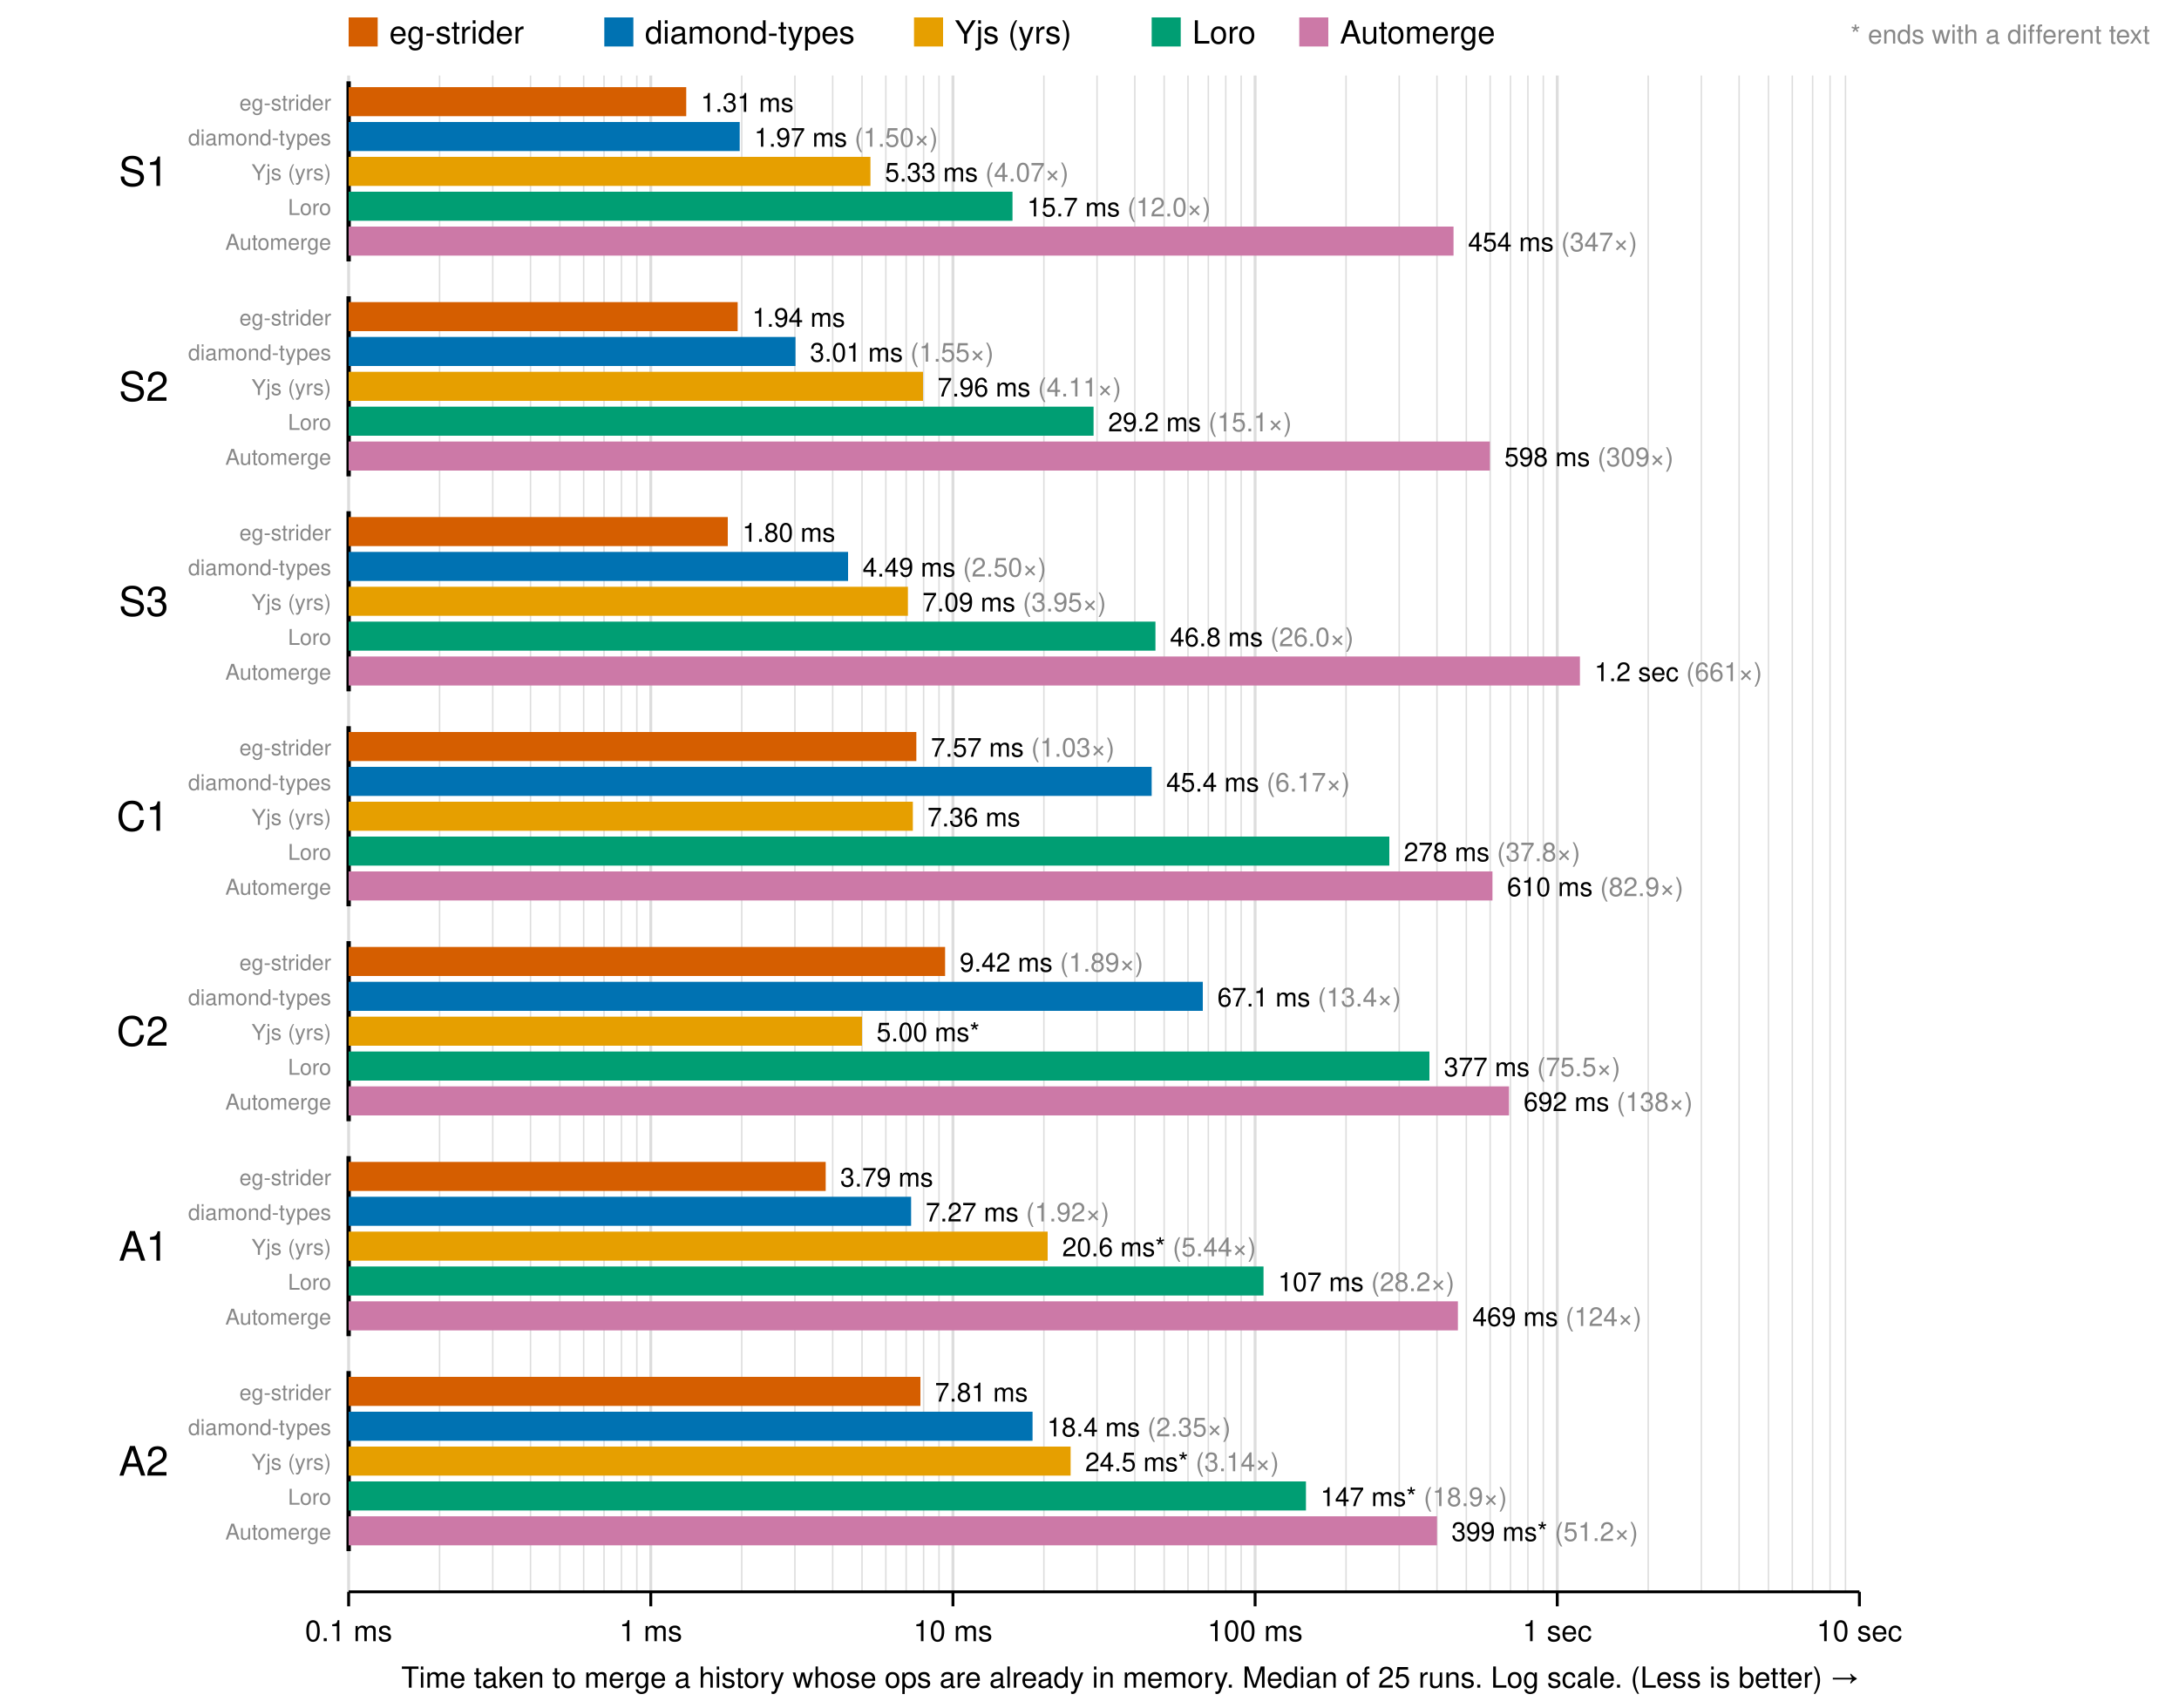
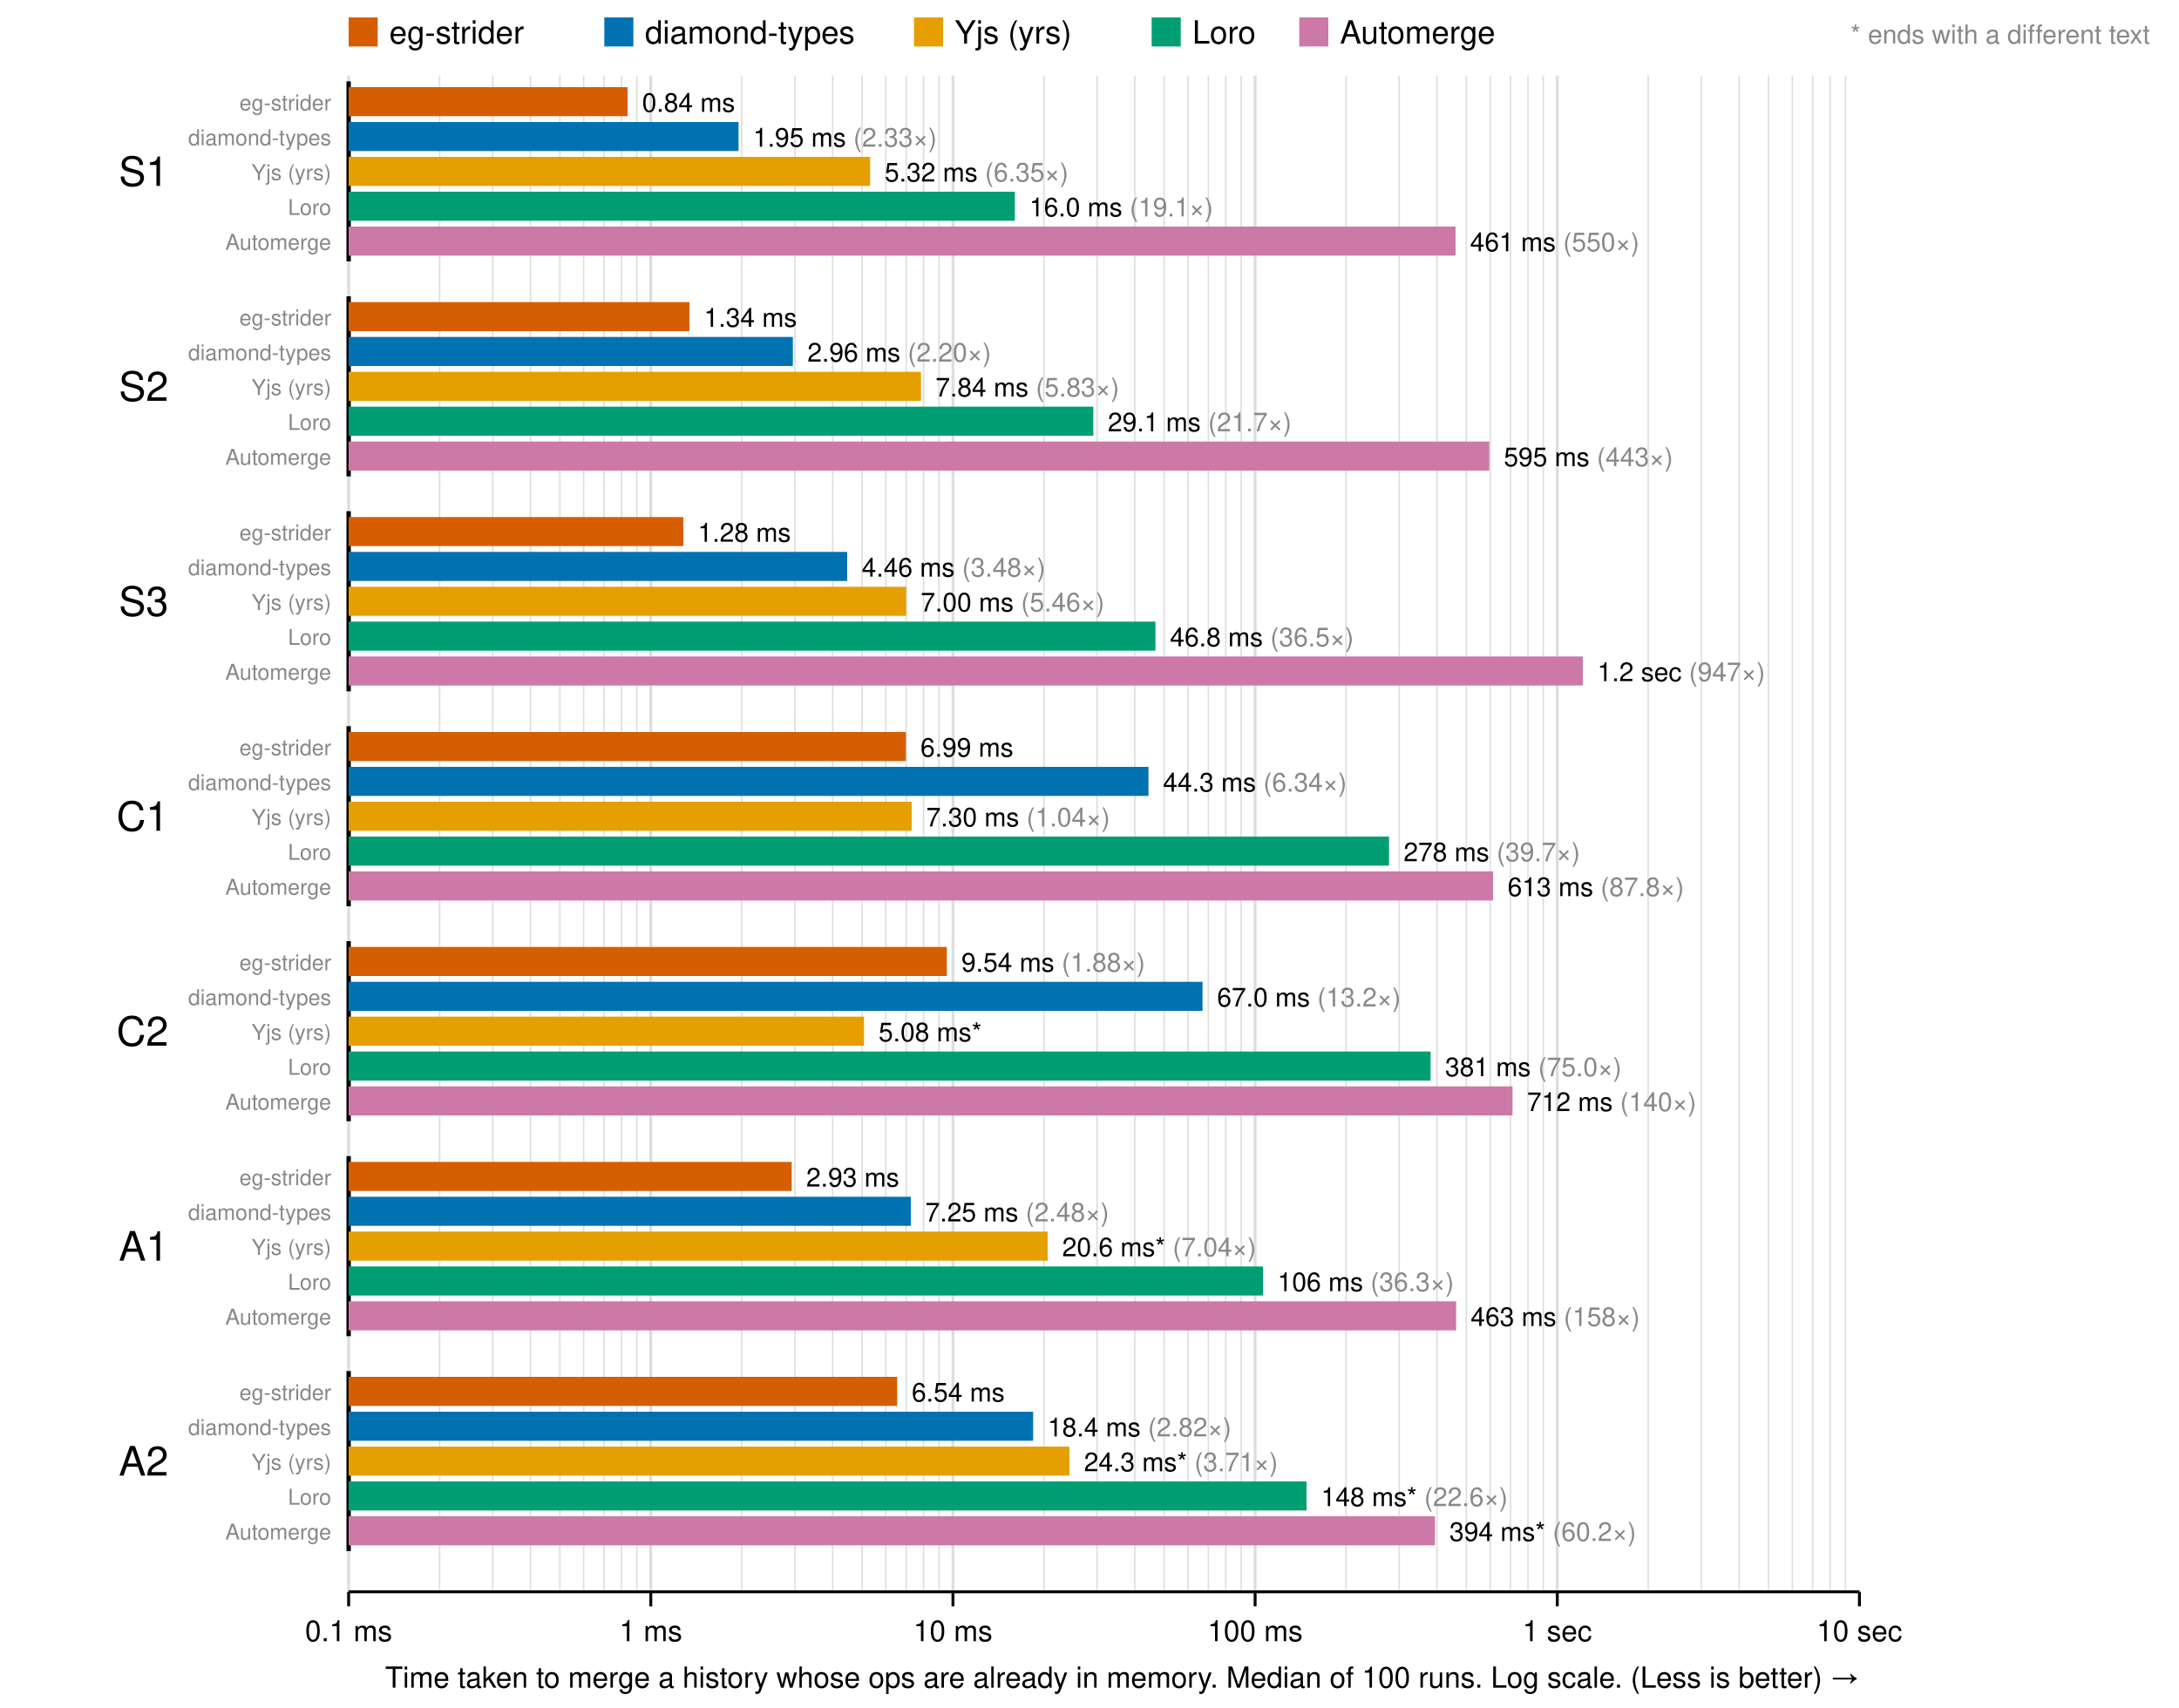
<svg xmlns="http://www.w3.org/2000/svg" viewBox="0 0 750 588" font-family="Helvetica, Arial, sans-serif">
  <rect width="750" height="588" fill="white" />
  <rect x="120" y="6" width="10" height="10" fill="#d55e00" />
  <text x="134" y="15" font-size="11">eg-strider</text>
  <rect x="208.0" y="6" width="10" height="10" fill="#0072b2" />
  <text x="222.0" y="15" font-size="11">diamond-types</text>
  <rect x="314.6" y="6" width="10" height="10" fill="#e69f00" />
  <text x="328.6" y="15" font-size="11">Yjs (yrs)</text>
  <rect x="396.4" y="6" width="10" height="10" fill="#009e73" />
  <text x="410.4" y="15" font-size="11">Loro</text>
  <rect x="447.2" y="6" width="10" height="10" fill="#cc79a7" />
  <text x="461.2" y="15" font-size="11">Automerge</text>
  <text x="740" y="15" font-size="9" fill="#888" text-anchor="end">* ends with a different text</text>
  <line x1="120.0" y1="26" x2="120.0" y2="548" stroke="#ddd" stroke-width="1" />
  <line x1="151.3" y1="26" x2="151.3" y2="548" stroke="#ddd" stroke-width="0.5" />
  <line x1="169.6" y1="26" x2="169.6" y2="548" stroke="#ddd" stroke-width="0.5" />
  <line x1="182.6" y1="26" x2="182.6" y2="548" stroke="#ddd" stroke-width="0.5" />
  <line x1="192.7" y1="26" x2="192.7" y2="548" stroke="#ddd" stroke-width="0.5" />
  <line x1="200.9" y1="26" x2="200.9" y2="548" stroke="#ddd" stroke-width="0.5" />
  <line x1="207.9" y1="26" x2="207.9" y2="548" stroke="#ddd" stroke-width="0.5" />
  <line x1="213.9" y1="26" x2="213.9" y2="548" stroke="#ddd" stroke-width="0.5" />
  <line x1="219.2" y1="26" x2="219.2" y2="548" stroke="#ddd" stroke-width="0.5" />
  <line x1="224.0" y1="26" x2="224.0" y2="548" stroke="#ddd" stroke-width="1" />
  <line x1="255.3" y1="26" x2="255.3" y2="548" stroke="#ddd" stroke-width="0.5" />
  <line x1="273.6" y1="26" x2="273.6" y2="548" stroke="#ddd" stroke-width="0.5" />
  <line x1="286.6" y1="26" x2="286.6" y2="548" stroke="#ddd" stroke-width="0.5" />
  <line x1="296.7" y1="26" x2="296.7" y2="548" stroke="#ddd" stroke-width="0.5" />
  <line x1="304.9" y1="26" x2="304.9" y2="548" stroke="#ddd" stroke-width="0.5" />
  <line x1="311.9" y1="26" x2="311.9" y2="548" stroke="#ddd" stroke-width="0.5" />
  <line x1="317.9" y1="26" x2="317.9" y2="548" stroke="#ddd" stroke-width="0.5" />
  <line x1="323.2" y1="26" x2="323.2" y2="548" stroke="#ddd" stroke-width="0.5" />
  <line x1="328.0" y1="26" x2="328.0" y2="548" stroke="#ddd" stroke-width="1" />
  <line x1="359.3" y1="26" x2="359.3" y2="548" stroke="#ddd" stroke-width="0.5" />
  <line x1="377.6" y1="26" x2="377.6" y2="548" stroke="#ddd" stroke-width="0.5" />
  <line x1="390.6" y1="26" x2="390.6" y2="548" stroke="#ddd" stroke-width="0.5" />
  <line x1="400.7" y1="26" x2="400.7" y2="548" stroke="#ddd" stroke-width="0.5" />
  <line x1="408.9" y1="26" x2="408.9" y2="548" stroke="#ddd" stroke-width="0.5" />
  <line x1="415.9" y1="26" x2="415.9" y2="548" stroke="#ddd" stroke-width="0.5" />
  <line x1="421.9" y1="26" x2="421.9" y2="548" stroke="#ddd" stroke-width="0.5" />
  <line x1="427.2" y1="26" x2="427.2" y2="548" stroke="#ddd" stroke-width="0.5" />
  <line x1="432.0" y1="26" x2="432.0" y2="548" stroke="#ddd" stroke-width="1" />
  <line x1="463.3" y1="26" x2="463.3" y2="548" stroke="#ddd" stroke-width="0.5" />
  <line x1="481.6" y1="26" x2="481.6" y2="548" stroke="#ddd" stroke-width="0.5" />
  <line x1="494.6" y1="26" x2="494.6" y2="548" stroke="#ddd" stroke-width="0.5" />
  <line x1="504.7" y1="26" x2="504.7" y2="548" stroke="#ddd" stroke-width="0.5" />
  <line x1="512.9" y1="26" x2="512.9" y2="548" stroke="#ddd" stroke-width="0.5" />
  <line x1="519.9" y1="26" x2="519.9" y2="548" stroke="#ddd" stroke-width="0.5" />
  <line x1="525.9" y1="26" x2="525.9" y2="548" stroke="#ddd" stroke-width="0.5" />
  <line x1="531.2" y1="26" x2="531.2" y2="548" stroke="#ddd" stroke-width="0.5" />
  <line x1="536.0" y1="26" x2="536.0" y2="548" stroke="#ddd" stroke-width="1" />
  <line x1="567.3" y1="26" x2="567.3" y2="548" stroke="#ddd" stroke-width="0.5" />
  <line x1="585.6" y1="26" x2="585.6" y2="548" stroke="#ddd" stroke-width="0.5" />
  <line x1="598.6" y1="26" x2="598.6" y2="548" stroke="#ddd" stroke-width="0.5" />
  <line x1="608.7" y1="26" x2="608.7" y2="548" stroke="#ddd" stroke-width="0.5" />
  <line x1="616.9" y1="26" x2="616.9" y2="548" stroke="#ddd" stroke-width="0.5" />
  <line x1="623.9" y1="26" x2="623.9" y2="548" stroke="#ddd" stroke-width="0.5" />
  <line x1="629.9" y1="26" x2="629.9" y2="548" stroke="#ddd" stroke-width="0.5" />
  <line x1="635.2" y1="26" x2="635.2" y2="548" stroke="#ddd" stroke-width="0.5" />
  <line x1="120.0" y1="548" x2="120.0" y2="553" stroke="black" />
  <text x="120.0" y="565" font-size="10" text-anchor="middle">0.1 ms</text>
  <line x1="224.0" y1="548" x2="224.0" y2="553" stroke="black" />
  <text x="224.0" y="565" font-size="10" text-anchor="middle">1 ms</text>
  <line x1="328.0" y1="548" x2="328.0" y2="553" stroke="black" />
  <text x="328.0" y="565" font-size="10" text-anchor="middle">10 ms</text>
  <line x1="432.0" y1="548" x2="432.0" y2="553" stroke="black" />
  <text x="432.0" y="565" font-size="10" text-anchor="middle">100 ms</text>
  <line x1="536.0" y1="548" x2="536.0" y2="553" stroke="black" />
  <text x="536.0" y="565" font-size="10" text-anchor="middle">1 sec</text>
  <line x1="640.0" y1="548" x2="640.0" y2="553" stroke="black" />
  <text x="640.0" y="565" font-size="10" text-anchor="middle">10 sec</text>
  <line x1="120" y1="548" x2="640" y2="548" stroke="black" />
-   <text x="640" y="581" font-size="10" text-anchor="end">Time taken to merge a history whose ops are already in memory. Median of 25 runs. Log scale. (Less is better) →</text>
+   <text x="640" y="581" font-size="10" text-anchor="end">Time taken to merge a history whose ops are already in memory. Median of 100 runs. Log scale. (Less is better) →</text>
  <text x="58" y="64.0" font-size="14" text-anchor="end">S1</text>
  <line x1="120" y1="28" x2="120" y2="90" stroke="black" stroke-width="1.5" />
  <text x="114" y="38" font-size="7.5" fill="#888" text-anchor="end">eg-strider</text>
-   <rect x="120" y="30" width="116.2" height="10" fill="#d55e00" />
-   <text x="241.2" y="38.5" font-size="9">1.31 ms</text>
+   <rect x="120" y="30" width="96.0" height="10" fill="#d55e00" />
+   <text x="221.0" y="38.5" font-size="9">0.84 ms</text>
  <text x="114" y="50" font-size="7.5" fill="#888" text-anchor="end">diamond-types</text>
-   <rect x="120" y="42" width="134.6" height="10" fill="#0072b2" />
-   <text x="259.6" y="50.5" font-size="9">1.97 ms <tspan fill="#888">(1.50×)</tspan>
+   <rect x="120" y="42" width="134.2" height="10" fill="#0072b2" />
+   <text x="259.2" y="50.5" font-size="9">1.95 ms <tspan fill="#888">(2.33×)</tspan>
  </text>
  <text x="114" y="62" font-size="7.5" fill="#888" text-anchor="end">Yjs (yrs)</text>
-   <rect x="120" y="54" width="179.6" height="10" fill="#e69f00" />
-   <text x="304.6" y="62.5" font-size="9">5.33 ms <tspan fill="#888">(4.07×)</tspan>
+   <rect x="120" y="54" width="179.5" height="10" fill="#e69f00" />
+   <text x="304.5" y="62.5" font-size="9">5.32 ms <tspan fill="#888">(6.35×)</tspan>
  </text>
  <text x="114" y="74" font-size="7.5" fill="#888" text-anchor="end">Loro</text>
-   <rect x="120" y="66" width="228.5" height="10" fill="#009e73" />
-   <text x="353.5" y="74.5" font-size="9">15.7 ms <tspan fill="#888">(12.0×)</tspan>
+   <rect x="120" y="66" width="229.3" height="10" fill="#009e73" />
+   <text x="354.3" y="74.5" font-size="9">16.0 ms <tspan fill="#888">(19.1×)</tspan>
  </text>
  <text x="114" y="86" font-size="7.5" fill="#888" text-anchor="end">Automerge</text>
-   <rect x="120" y="78" width="380.3" height="10" fill="#cc79a7" />
-   <text x="505.3" y="86.5" font-size="9">454 ms <tspan fill="#888">(347×)</tspan>
+   <rect x="120" y="78" width="381.0" height="10" fill="#cc79a7" />
+   <text x="506.0" y="86.5" font-size="9">461 ms <tspan fill="#888">(550×)</tspan>
  </text>
  <text x="58" y="138.0" font-size="14" text-anchor="end">S2</text>
  <line x1="120" y1="102" x2="120" y2="164" stroke="black" stroke-width="1.5" />
  <text x="114" y="112" font-size="7.5" fill="#888" text-anchor="end">eg-strider</text>
-   <rect x="120" y="104" width="133.9" height="10" fill="#d55e00" />
-   <text x="258.9" y="112.5" font-size="9">1.94 ms</text>
+   <rect x="120" y="104" width="117.3" height="10" fill="#d55e00" />
+   <text x="242.3" y="112.5" font-size="9">1.34 ms</text>
  <text x="114" y="124" font-size="7.5" fill="#888" text-anchor="end">diamond-types</text>
-   <rect x="120" y="116" width="153.8" height="10" fill="#0072b2" />
-   <text x="278.8" y="124.5" font-size="9">3.01 ms <tspan fill="#888">(1.55×)</tspan>
+   <rect x="120" y="116" width="152.9" height="10" fill="#0072b2" />
+   <text x="277.9" y="124.5" font-size="9">2.96 ms <tspan fill="#888">(2.20×)</tspan>
  </text>
  <text x="114" y="136" font-size="7.5" fill="#888" text-anchor="end">Yjs (yrs)</text>
-   <rect x="120" y="128" width="197.7" height="10" fill="#e69f00" />
-   <text x="322.7" y="136.5" font-size="9">7.96 ms <tspan fill="#888">(4.11×)</tspan>
+   <rect x="120" y="128" width="197.0" height="10" fill="#e69f00" />
+   <text x="322.0" y="136.5" font-size="9">7.84 ms <tspan fill="#888">(5.83×)</tspan>
  </text>
  <text x="114" y="148" font-size="7.5" fill="#888" text-anchor="end">Loro</text>
-   <rect x="120" y="140" width="256.4" height="10" fill="#009e73" />
-   <text x="381.4" y="148.5" font-size="9">29.2 ms <tspan fill="#888">(15.1×)</tspan>
+   <rect x="120" y="140" width="256.3" height="10" fill="#009e73" />
+   <text x="381.3" y="148.5" font-size="9">29.1 ms <tspan fill="#888">(21.7×)</tspan>
  </text>
  <text x="114" y="160" font-size="7.5" fill="#888" text-anchor="end">Automerge</text>
-   <rect x="120" y="152" width="392.8" height="10" fill="#cc79a7" />
-   <text x="517.8" y="160.5" font-size="9">598 ms <tspan fill="#888">(309×)</tspan>
+   <rect x="120" y="152" width="392.6" height="10" fill="#cc79a7" />
+   <text x="517.6" y="160.5" font-size="9">595 ms <tspan fill="#888">(443×)</tspan>
  </text>
  <text x="58" y="212.0" font-size="14" text-anchor="end">S3</text>
  <line x1="120" y1="176" x2="120" y2="238" stroke="black" stroke-width="1.5" />
  <text x="114" y="186" font-size="7.5" fill="#888" text-anchor="end">eg-strider</text>
-   <rect x="120" y="178" width="130.5" height="10" fill="#d55e00" />
-   <text x="255.5" y="186.5" font-size="9">1.80 ms</text>
+   <rect x="120" y="178" width="115.2" height="10" fill="#d55e00" />
+   <text x="240.2" y="186.5" font-size="9">1.28 ms</text>
  <text x="114" y="198" font-size="7.5" fill="#888" text-anchor="end">diamond-types</text>
-   <rect x="120" y="190" width="171.9" height="10" fill="#0072b2" />
-   <text x="296.9" y="198.5" font-size="9">4.49 ms <tspan fill="#888">(2.50×)</tspan>
+   <rect x="120" y="190" width="171.6" height="10" fill="#0072b2" />
+   <text x="296.6" y="198.5" font-size="9">4.46 ms <tspan fill="#888">(3.48×)</tspan>
  </text>
  <text x="114" y="210" font-size="7.5" fill="#888" text-anchor="end">Yjs (yrs)</text>
-   <rect x="120" y="202" width="192.5" height="10" fill="#e69f00" />
-   <text x="317.5" y="210.5" font-size="9">7.09 ms <tspan fill="#888">(3.95×)</tspan>
+   <rect x="120" y="202" width="191.9" height="10" fill="#e69f00" />
+   <text x="316.9" y="210.5" font-size="9">7.00 ms <tspan fill="#888">(5.46×)</tspan>
  </text>
  <text x="114" y="222" font-size="7.5" fill="#888" text-anchor="end">Loro</text>
  <rect x="120" y="214" width="277.7" height="10" fill="#009e73" />
-   <text x="402.7" y="222.5" font-size="9">46.8 ms <tspan fill="#888">(26.0×)</tspan>
+   <text x="402.7" y="222.5" font-size="9">46.8 ms <tspan fill="#888">(36.5×)</tspan>
  </text>
  <text x="114" y="234" font-size="7.5" fill="#888" text-anchor="end">Automerge</text>
-   <rect x="120" y="226" width="423.8" height="10" fill="#cc79a7" />
-   <text x="548.8" y="234.5" font-size="9">1.2 sec <tspan fill="#888">(661×)</tspan>
+   <rect x="120" y="226" width="424.8" height="10" fill="#cc79a7" />
+   <text x="549.8" y="234.5" font-size="9">1.2 sec <tspan fill="#888">(947×)</tspan>
  </text>
  <text x="58" y="286.0" font-size="14" text-anchor="end">C1</text>
  <line x1="120" y1="250" x2="120" y2="312" stroke="black" stroke-width="1.5" />
  <text x="114" y="260" font-size="7.5" fill="#888" text-anchor="end">eg-strider</text>
-   <rect x="120" y="252" width="195.4" height="10" fill="#d55e00" />
-   <text x="320.4" y="260.5" font-size="9">7.57 ms <tspan fill="#888">(1.03×)</tspan>
-   </text>
+   <rect x="120" y="252" width="191.8" height="10" fill="#d55e00" />
+   <text x="316.8" y="260.5" font-size="9">6.99 ms</text>
  <text x="114" y="272" font-size="7.5" fill="#888" text-anchor="end">diamond-types</text>
-   <rect x="120" y="264" width="276.4" height="10" fill="#0072b2" />
-   <text x="401.4" y="272.5" font-size="9">45.4 ms <tspan fill="#888">(6.17×)</tspan>
+   <rect x="120" y="264" width="275.3" height="10" fill="#0072b2" />
+   <text x="400.3" y="272.5" font-size="9">44.3 ms <tspan fill="#888">(6.34×)</tspan>
  </text>
  <text x="114" y="284" font-size="7.5" fill="#888" text-anchor="end">Yjs (yrs)</text>
-   <rect x="120" y="276" width="194.2" height="10" fill="#e69f00" />
-   <text x="319.2" y="284.5" font-size="9">7.36 ms</text>
+   <rect x="120" y="276" width="193.8" height="10" fill="#e69f00" />
+   <text x="318.8" y="284.5" font-size="9">7.30 ms <tspan fill="#888">(1.04×)</tspan>
+   </text>
  <text x="114" y="296" font-size="7.5" fill="#888" text-anchor="end">Loro</text>
-   <rect x="120" y="288" width="358.2" height="10" fill="#009e73" />
-   <text x="483.2" y="296.5" font-size="9">278 ms <tspan fill="#888">(37.8×)</tspan>
+   <rect x="120" y="288" width="358.1" height="10" fill="#009e73" />
+   <text x="483.1" y="296.5" font-size="9">278 ms <tspan fill="#888">(39.7×)</tspan>
  </text>
  <text x="114" y="308" font-size="7.5" fill="#888" text-anchor="end">Automerge</text>
-   <rect x="120" y="300" width="393.7" height="10" fill="#cc79a7" />
-   <text x="518.7" y="308.5" font-size="9">610 ms <tspan fill="#888">(82.9×)</tspan>
+   <rect x="120" y="300" width="393.9" height="10" fill="#cc79a7" />
+   <text x="518.9" y="308.5" font-size="9">613 ms <tspan fill="#888">(87.8×)</tspan>
  </text>
  <text x="58" y="360.0" font-size="14" text-anchor="end">C2</text>
  <line x1="120" y1="324" x2="120" y2="386" stroke="black" stroke-width="1.5" />
  <text x="114" y="334" font-size="7.5" fill="#888" text-anchor="end">eg-strider</text>
-   <rect x="120" y="326" width="205.3" height="10" fill="#d55e00" />
-   <text x="330.3" y="334.5" font-size="9">9.42 ms <tspan fill="#888">(1.89×)</tspan>
+   <rect x="120" y="326" width="205.9" height="10" fill="#d55e00" />
+   <text x="330.9" y="334.5" font-size="9">9.54 ms <tspan fill="#888">(1.88×)</tspan>
  </text>
  <text x="114" y="346" font-size="7.5" fill="#888" text-anchor="end">diamond-types</text>
-   <rect x="120" y="338" width="294.0" height="10" fill="#0072b2" />
-   <text x="419.0" y="346.5" font-size="9">67.1 ms <tspan fill="#888">(13.4×)</tspan>
+   <rect x="120" y="338" width="293.9" height="10" fill="#0072b2" />
+   <text x="418.9" y="346.5" font-size="9">67.0 ms <tspan fill="#888">(13.2×)</tspan>
  </text>
  <text x="114" y="358" font-size="7.5" fill="#888" text-anchor="end">Yjs (yrs)</text>
-   <rect x="120" y="350" width="176.7" height="10" fill="#e69f00" />
-   <text x="301.7" y="358.5" font-size="9">5.00 ms*</text>
+   <rect x="120" y="350" width="177.4" height="10" fill="#e69f00" />
+   <text x="302.4" y="358.5" font-size="9">5.08 ms*</text>
  <text x="114" y="370" font-size="7.5" fill="#888" text-anchor="end">Loro</text>
-   <rect x="120" y="362" width="372.0" height="10" fill="#009e73" />
-   <text x="497.0" y="370.5" font-size="9">377 ms <tspan fill="#888">(75.5×)</tspan>
+   <rect x="120" y="362" width="372.4" height="10" fill="#009e73" />
+   <text x="497.4" y="370.5" font-size="9">381 ms <tspan fill="#888">(75.0×)</tspan>
  </text>
  <text x="114" y="382" font-size="7.5" fill="#888" text-anchor="end">Automerge</text>
-   <rect x="120" y="374" width="399.4" height="10" fill="#cc79a7" />
-   <text x="524.4" y="382.5" font-size="9">692 ms <tspan fill="#888">(138×)</tspan>
+   <rect x="120" y="374" width="400.6" height="10" fill="#cc79a7" />
+   <text x="525.6" y="382.5" font-size="9">712 ms <tspan fill="#888">(140×)</tspan>
  </text>
  <text x="58" y="434.0" font-size="14" text-anchor="end">A1</text>
  <line x1="120" y1="398" x2="120" y2="460" stroke="black" stroke-width="1.5" />
  <text x="114" y="408" font-size="7.5" fill="#888" text-anchor="end">eg-strider</text>
-   <rect x="120" y="400" width="164.2" height="10" fill="#d55e00" />
-   <text x="289.2" y="408.5" font-size="9">3.79 ms</text>
+   <rect x="120" y="400" width="152.5" height="10" fill="#d55e00" />
+   <text x="277.5" y="408.5" font-size="9">2.93 ms</text>
  <text x="114" y="420" font-size="7.5" fill="#888" text-anchor="end">diamond-types</text>
-   <rect x="120" y="412" width="193.6" height="10" fill="#0072b2" />
-   <text x="318.6" y="420.5" font-size="9">7.27 ms <tspan fill="#888">(1.92×)</tspan>
+   <rect x="120" y="412" width="193.5" height="10" fill="#0072b2" />
+   <text x="318.5" y="420.5" font-size="9">7.25 ms <tspan fill="#888">(2.48×)</tspan>
  </text>
  <text x="114" y="432" font-size="7.5" fill="#888" text-anchor="end">Yjs (yrs)</text>
  <rect x="120" y="424" width="240.6" height="10" fill="#e69f00" />
-   <text x="365.6" y="432.5" font-size="9">20.6 ms* <tspan fill="#888">(5.44×)</tspan>
+   <text x="365.6" y="432.5" font-size="9">20.6 ms* <tspan fill="#888">(7.04×)</tspan>
  </text>
  <text x="114" y="444" font-size="7.5" fill="#888" text-anchor="end">Loro</text>
-   <rect x="120" y="436" width="314.9" height="10" fill="#009e73" />
-   <text x="439.9" y="444.5" font-size="9">107 ms <tspan fill="#888">(28.2×)</tspan>
+   <rect x="120" y="436" width="314.7" height="10" fill="#009e73" />
+   <text x="439.7" y="444.5" font-size="9">106 ms <tspan fill="#888">(36.3×)</tspan>
  </text>
  <text x="114" y="456" font-size="7.5" fill="#888" text-anchor="end">Automerge</text>
-   <rect x="120" y="448" width="381.8" height="10" fill="#cc79a7" />
-   <text x="506.8" y="456.5" font-size="9">469 ms <tspan fill="#888">(124×)</tspan>
+   <rect x="120" y="448" width="381.2" height="10" fill="#cc79a7" />
+   <text x="506.2" y="456.5" font-size="9">463 ms <tspan fill="#888">(158×)</tspan>
  </text>
  <text x="58" y="508.0" font-size="14" text-anchor="end">A2</text>
  <line x1="120" y1="472" x2="120" y2="534" stroke="black" stroke-width="1.5" />
  <text x="114" y="482" font-size="7.5" fill="#888" text-anchor="end">eg-strider</text>
-   <rect x="120" y="474" width="196.8" height="10" fill="#d55e00" />
-   <text x="321.8" y="482.5" font-size="9">7.81 ms</text>
+   <rect x="120" y="474" width="188.8" height="10" fill="#d55e00" />
+   <text x="313.8" y="482.5" font-size="9">6.54 ms</text>
  <text x="114" y="494" font-size="7.5" fill="#888" text-anchor="end">diamond-types</text>
-   <rect x="120" y="486" width="235.4" height="10" fill="#0072b2" />
-   <text x="360.4" y="494.5" font-size="9">18.4 ms <tspan fill="#888">(2.35×)</tspan>
+   <rect x="120" y="486" width="235.6" height="10" fill="#0072b2" />
+   <text x="360.6" y="494.5" font-size="9">18.4 ms <tspan fill="#888">(2.82×)</tspan>
  </text>
  <text x="114" y="506" font-size="7.5" fill="#888" text-anchor="end">Yjs (yrs)</text>
-   <rect x="120" y="498" width="248.5" height="10" fill="#e69f00" />
-   <text x="373.5" y="506.5" font-size="9">24.5 ms* <tspan fill="#888">(3.14×)</tspan>
+   <rect x="120" y="498" width="248.1" height="10" fill="#e69f00" />
+   <text x="373.1" y="506.5" font-size="9">24.3 ms* <tspan fill="#888">(3.71×)</tspan>
  </text>
  <text x="114" y="518" font-size="7.5" fill="#888" text-anchor="end">Loro</text>
-   <rect x="120" y="510" width="329.5" height="10" fill="#009e73" />
-   <text x="454.5" y="518.5" font-size="9">147 ms* <tspan fill="#888">(18.9×)</tspan>
+   <rect x="120" y="510" width="329.7" height="10" fill="#009e73" />
+   <text x="454.7" y="518.5" font-size="9">148 ms* <tspan fill="#888">(22.6×)</tspan>
  </text>
  <text x="114" y="530" font-size="7.5" fill="#888" text-anchor="end">Automerge</text>
-   <rect x="120" y="522" width="374.6" height="10" fill="#cc79a7" />
-   <text x="499.6" y="530.5" font-size="9">399 ms* <tspan fill="#888">(51.2×)</tspan>
+   <rect x="120" y="522" width="373.9" height="10" fill="#cc79a7" />
+   <text x="498.9" y="530.5" font-size="9">394 ms* <tspan fill="#888">(60.2×)</tspan>
  </text>
</svg>
